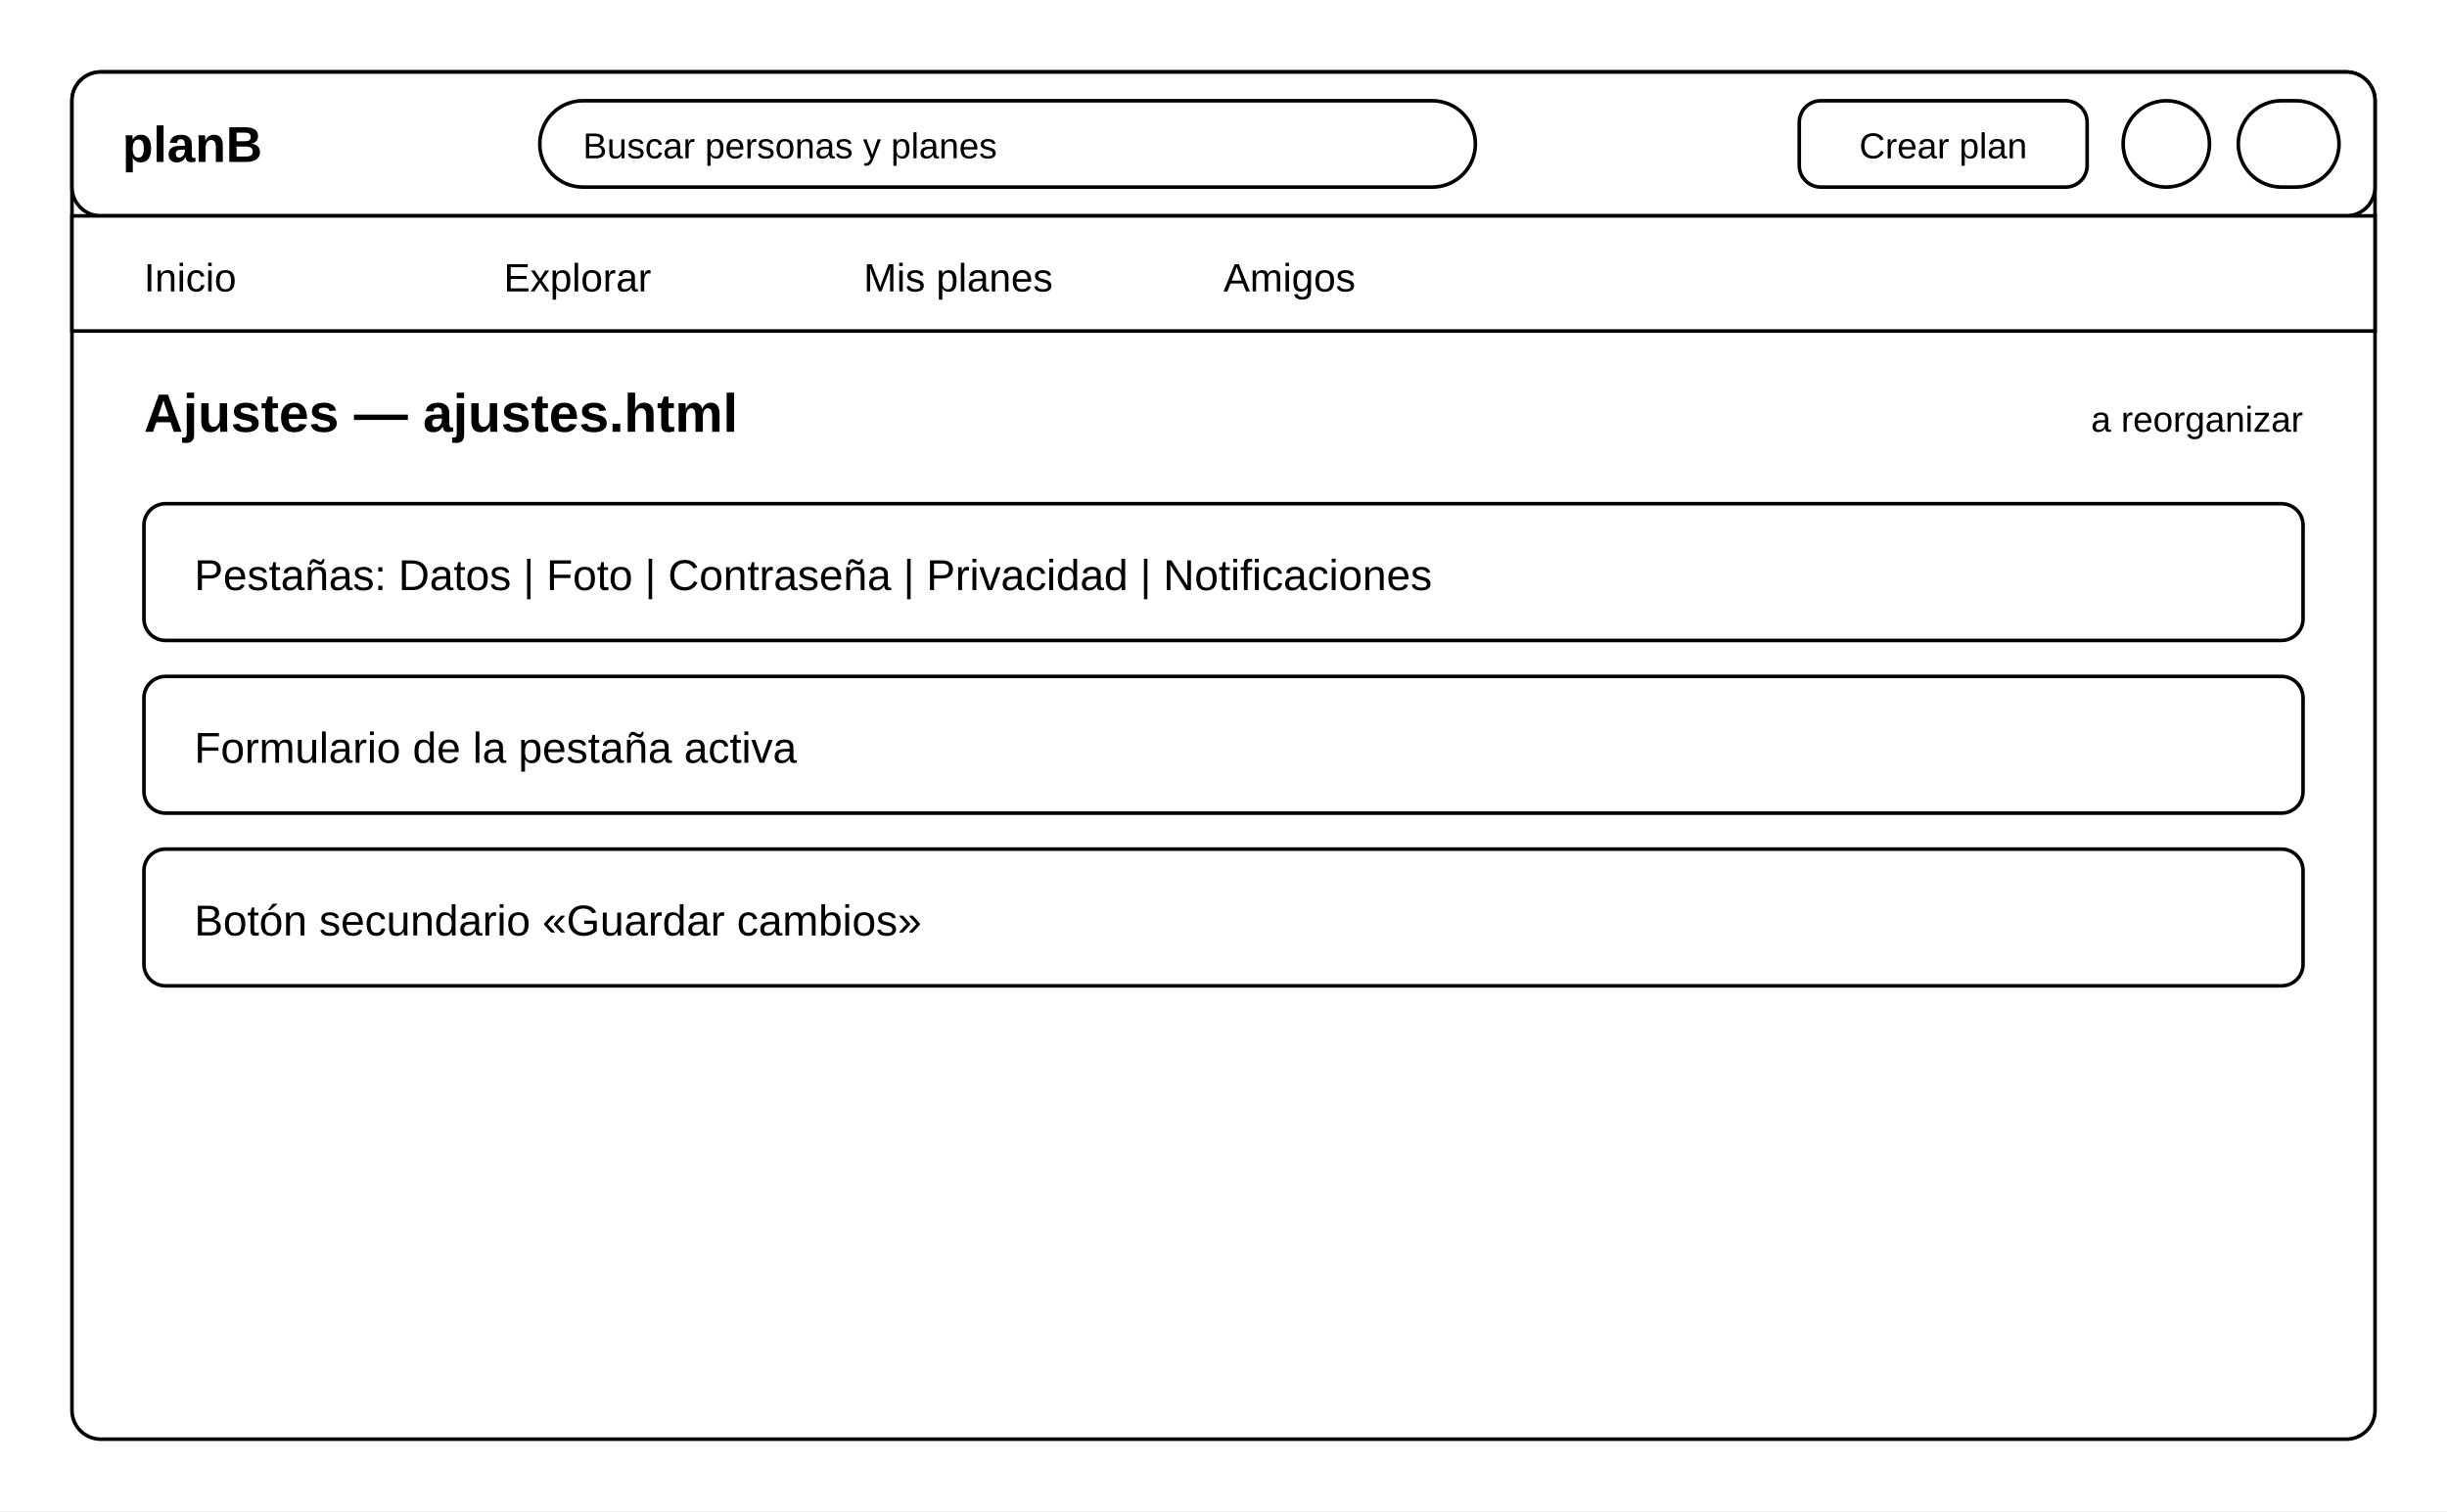
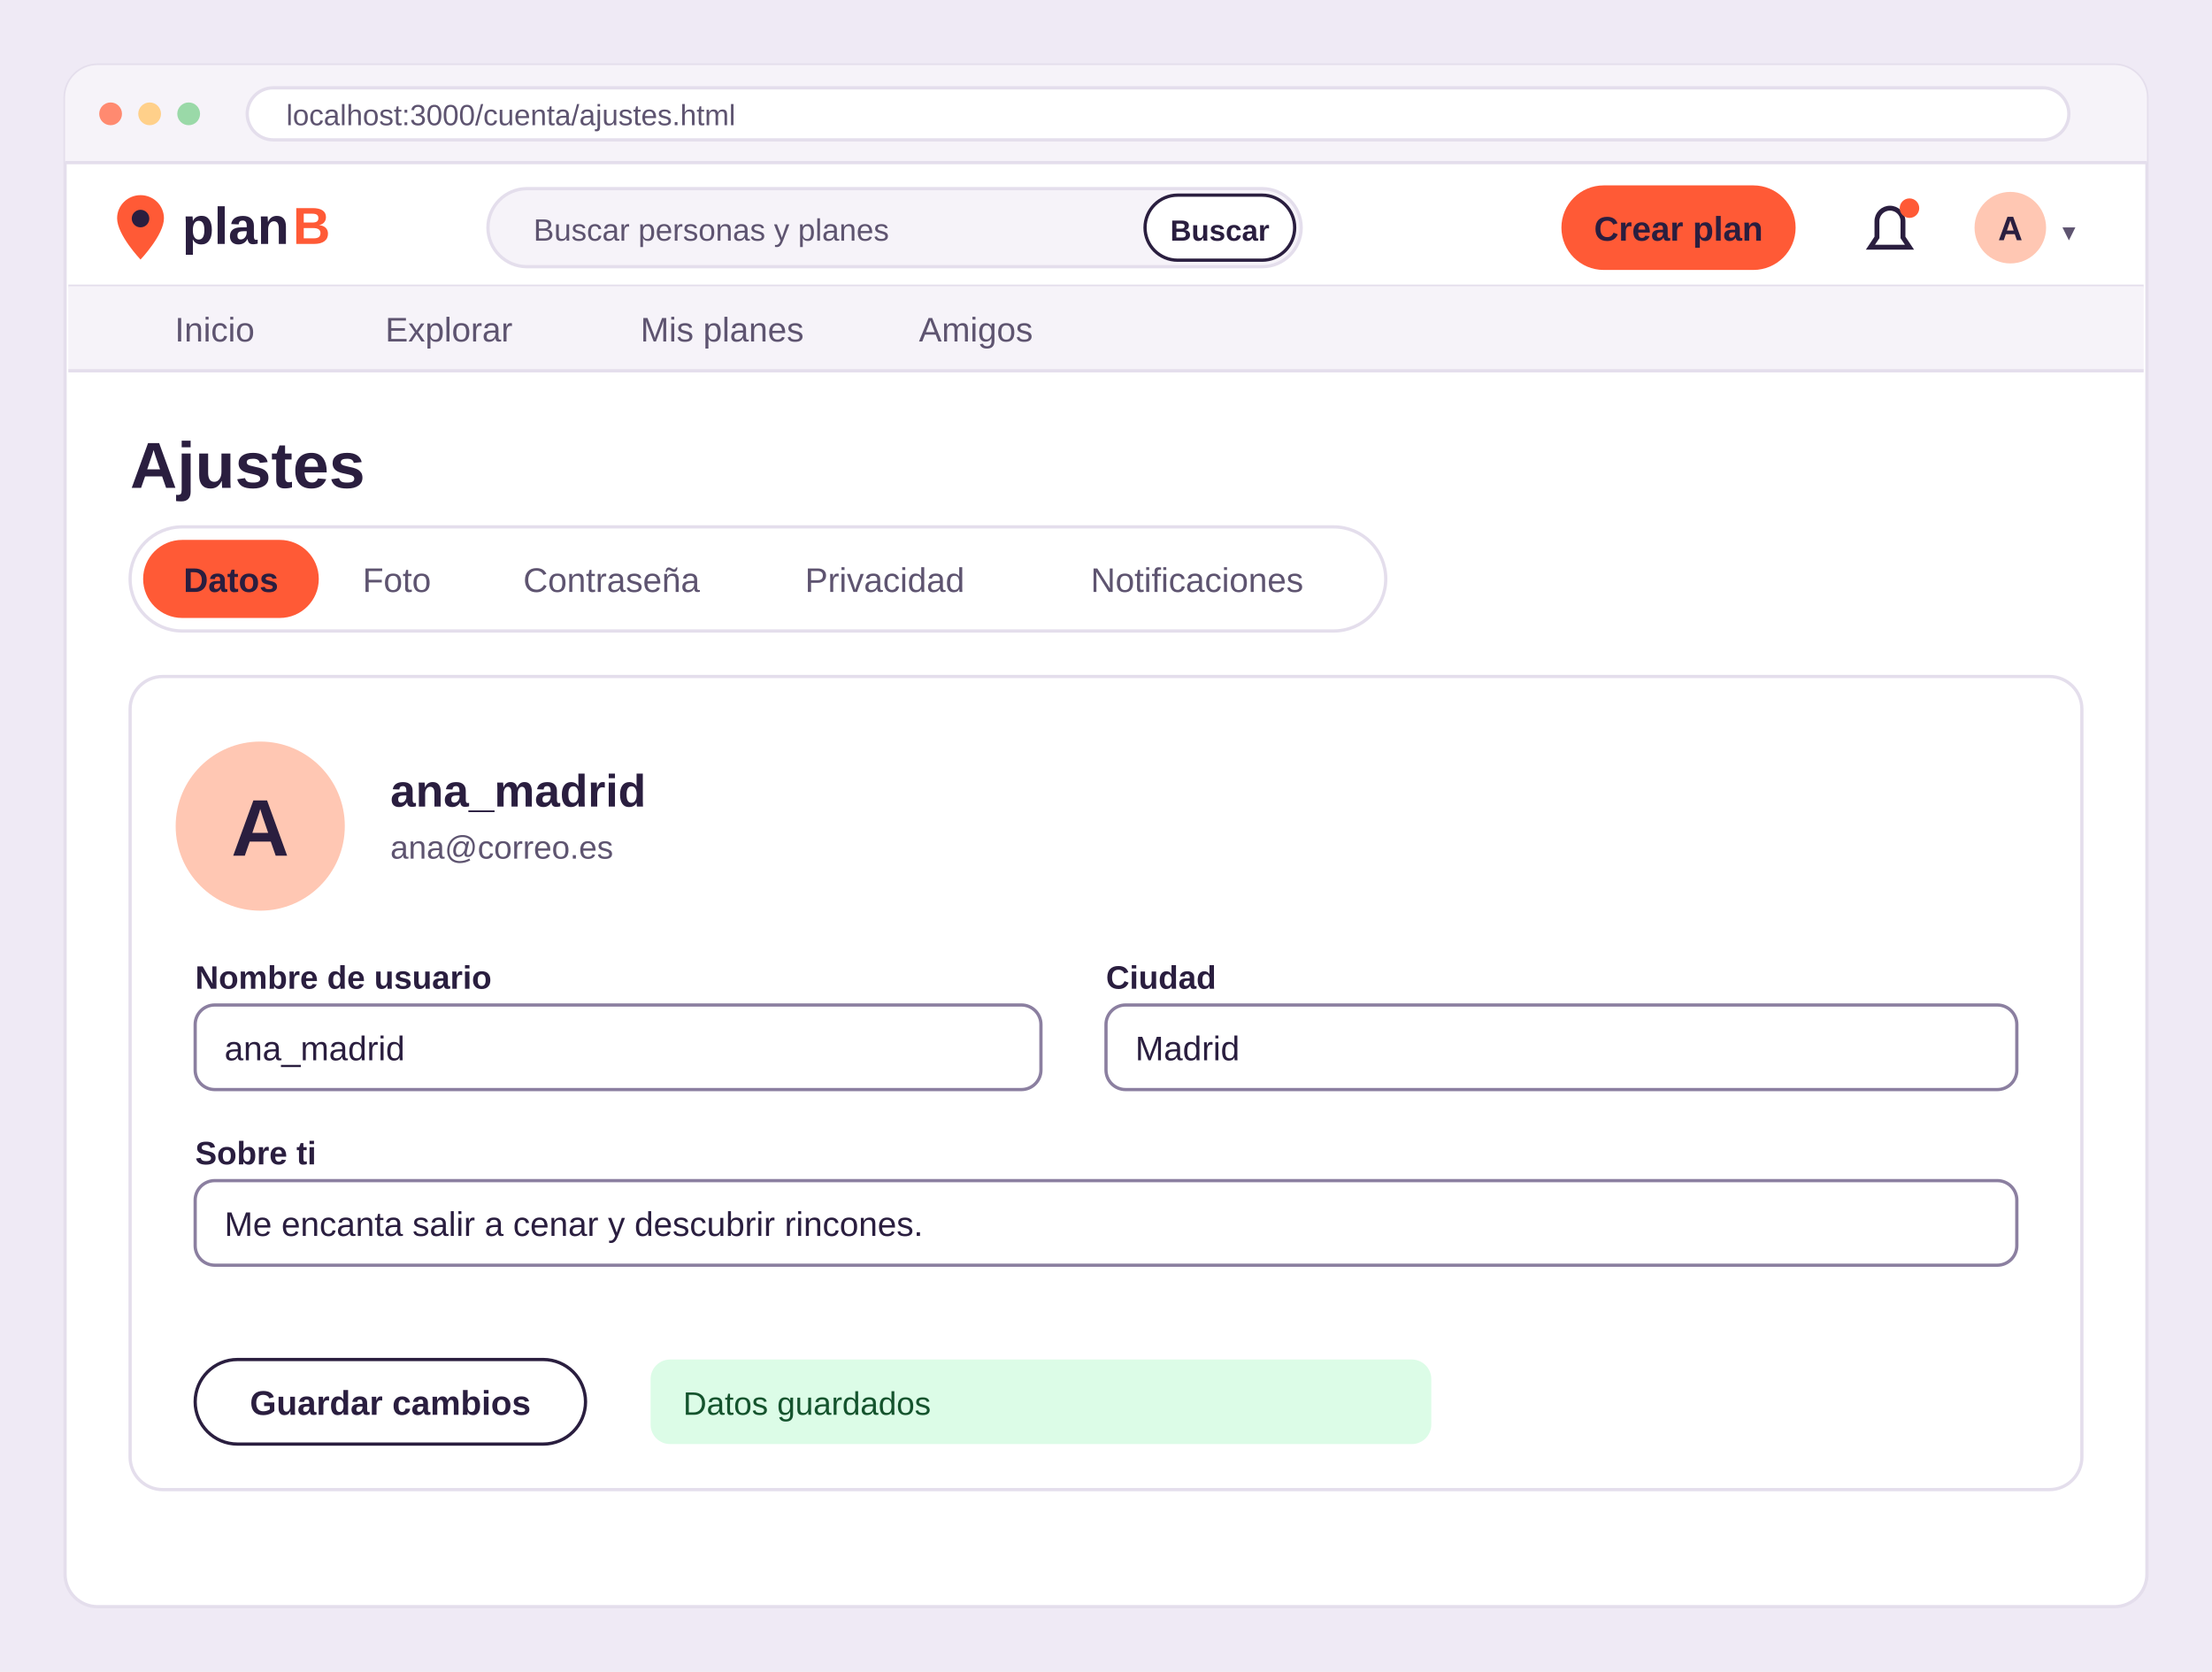
- <svg xmlns="http://www.w3.org/2000/svg" viewBox="0 0 680 420" width="680" height="420" role="img">
-   <rect width="680" height="420" fill="#fff" />
-   <rect x="20" y="20" width="640" height="380" rx="8" fill="#fff" stroke="#000" stroke-width="1" />
-   <rect x="20" y="20" width="640" height="40" rx="8" fill="#fff" stroke="#000" stroke-width="1" />
-   <text x="34" y="45" font-family="system-ui, Arial, sans-serif" font-size="14" font-weight="700" text-anchor="start" fill="#000">planB</text>
-   <rect x="150" y="28" width="260" height="24" rx="12" fill="#fff" stroke="#000" stroke-width="1" />
-   <text x="162" y="44" font-family="system-ui, Arial, sans-serif" font-size="10" font-weight="400" text-anchor="start" fill="#000">Buscar personas y planes</text>
-   <rect x="500" y="28" width="80" height="24" rx="6" fill="#fff" stroke="#000" stroke-width="1" />
-   <text x="540" y="44" font-family="system-ui, Arial, sans-serif" font-size="10" font-weight="400" text-anchor="middle" fill="#000">Crear plan</text>
-   <rect x="590" y="28" width="24" height="24" rx="12" fill="#fff" stroke="#000" stroke-width="1" />
-   <rect x="622" y="28" width="28" height="24" rx="12" fill="#fff" stroke="#000" stroke-width="1" />
-   <rect x="20" y="60" width="640" height="32" rx="0" fill="#fff" stroke="#000" stroke-width="1" />
-   <text x="40" y="81" font-family="system-ui, Arial, sans-serif" font-size="11" font-weight="400" text-anchor="start" fill="#000">Inicio</text>
-   <text x="140" y="81" font-family="system-ui, Arial, sans-serif" font-size="11" font-weight="400" text-anchor="start" fill="#000">Explorar</text>
-   <text x="240" y="81" font-family="system-ui, Arial, sans-serif" font-size="11" font-weight="400" text-anchor="start" fill="#000">Mis planes</text>
-   <text x="340" y="81" font-family="system-ui, Arial, sans-serif" font-size="11" font-weight="400" text-anchor="start" fill="#000">Amigos</text>
-   <text x="40" y="120" font-family="system-ui, Arial, sans-serif" font-size="15" font-weight="700" text-anchor="start" fill="#000">Ajustes — ajustes.html</text>
-   <text x="640" y="120" font-family="system-ui, Arial, sans-serif" font-size="10" font-weight="400" text-anchor="end" fill="#000">a reorganizar</text>
-   <rect x="40" y="140" width="600" height="38" rx="6" fill="#fff" stroke="#000" stroke-width="1" />
-   <text x="54" y="164" font-family="system-ui, Arial, sans-serif" font-size="12" font-weight="400" text-anchor="start" fill="#000">Pestañas: Datos | Foto | Contraseña | Privacidad | Notificaciones</text>
-   <rect x="40" y="188" width="600" height="38" rx="6" fill="#fff" stroke="#000" stroke-width="1" />
-   <text x="54" y="212" font-family="system-ui, Arial, sans-serif" font-size="12" font-weight="400" text-anchor="start" fill="#000">Formulario de la pestaña activa</text>
-   <rect x="40" y="236" width="600" height="38" rx="6" fill="#fff" stroke="#000" stroke-width="1" />
-   <text x="54" y="260" font-family="system-ui, Arial, sans-serif" font-size="12" font-weight="400" text-anchor="start" fill="#000">Botón secundario «Guardar cambios»</text>
+ <svg xmlns="http://www.w3.org/2000/svg" viewBox="0 0 680 514" width="680" height="514" role="img">
+   <rect width="680" height="514" fill="#EFEAF5" />
+   <rect x="20" y="20" width="640" height="474" rx="10" fill="#FFFFFF" stroke="#E4DEEC" />
+   <path d="M20 30a10 10 0 0 1 10-10h620a10 10 0 0 1 10 10V50H20z" fill="#F6F3F9" />
+   <line x1="20" y1="50" x2="660" y2="50" stroke="#E4DEEC" stroke-width="1" />
+   <circle cx="34" cy="35" r="3.5" fill="#FF8A70" />
+   <circle cx="46" cy="35" r="3.5" fill="#FFD08A" />
+   <circle cx="58" cy="35" r="3.5" fill="#9AD9A8" />
+   <rect x="76" y="27" width="560" height="16" rx="8" fill="#FFFFFF" stroke="#E4DEEC" stroke-width="1" />
+   <text x="88" y="38.5" font-family="system-ui, Arial, sans-serif" font-size="9" font-weight="400" text-anchor="start" fill="#5E5470">localhost:3000/cuenta/ajustes.html</text>
+   <rect x="21" y="52" width="638" height="36" rx="0" fill="#FFFFFF" />
+   <line x1="21" y1="88" x2="659" y2="88" stroke="#E4DEEC" stroke-width="1" />
+   <g transform="translate(36 60) scale(0.9)">
+     <path d="M8 0C3.6 0 0 3.5 0 7.9 0 13.6 8 22 8 22s8-8.4 8-14.1C16 3.5 12.4 0 8 0z" fill="#FF5A36" />
+     <circle cx="8" cy="8" r="3" fill="#2A1E3F" />
+   </g>
+   <text x="56" y="75" font-family="system-ui, Arial, sans-serif" font-size="16" font-weight="800" text-anchor="start" fill="#2A1E3F">plan</text>
+   <text x="90" y="75" font-family="system-ui, Arial, sans-serif" font-size="16" font-weight="800" text-anchor="start" fill="#FF5A36">B</text>
+   <rect x="150" y="58" width="250" height="24" rx="12" fill="#F6F3F9" stroke="#E4DEEC" stroke-width="1" />
+   <text x="164" y="74" font-family="system-ui, Arial, sans-serif" font-size="9.5" font-weight="400" text-anchor="start" fill="#5E5470">Buscar personas y planes</text>
+   <rect x="352" y="60" width="46" height="20" rx="10" fill="#FFFFFF" stroke="#2A1E3F" stroke-width="1" />
+   <text x="375" y="74" font-family="system-ui, Arial, sans-serif" font-size="9" font-weight="600" text-anchor="middle" fill="#2A1E3F">Buscar</text>
+   <rect x="480" y="57" width="72" height="26" rx="13" fill="#FF5A36" />
+   <text x="516.0" y="74.0" font-family="system-ui, Arial, sans-serif" font-size="10.5" font-weight="700" text-anchor="middle" fill="#2A1E3F">Crear plan</text>
+   <path d="M575 76h12l-2-3v-5a4 4 0 0 0-8 0v5z" fill="none" stroke="#2A1E3F" stroke-width="1.5" />
+   <circle cx="587" cy="64" r="3" fill="#FF5A36" />
+   <circle cx="618" cy="70" r="11" fill="#FFC7B3" />
+   <text x="618" y="73.85" font-family="system-ui, Arial, sans-serif" font-size="10.45" font-weight="700" text-anchor="middle" fill="#2A1E3F">A</text>
+   <text x="634" y="74" font-family="system-ui, Arial, sans-serif" font-size="8" font-weight="400" text-anchor="start" fill="#5E5470">▾</text>
+   <rect x="21" y="88" width="638" height="26" rx="0" fill="#F6F3F9" />
+   <line x1="21" y1="114" x2="659" y2="114" stroke="#E4DEEC" stroke-width="1" />
+   <text x="66.0" y="105" font-family="system-ui, Arial, sans-serif" font-size="10.5" font-weight="400" text-anchor="middle" fill="#5E5470">Inicio</text>
+   <text x="138.0" y="105" font-family="system-ui, Arial, sans-serif" font-size="10.5" font-weight="400" text-anchor="middle" fill="#5E5470">Explorar</text>
+   <text x="222.0" y="105" font-family="system-ui, Arial, sans-serif" font-size="10.5" font-weight="400" text-anchor="middle" fill="#5E5470">Mis planes</text>
+   <text x="300.0" y="105" font-family="system-ui, Arial, sans-serif" font-size="10.5" font-weight="400" text-anchor="middle" fill="#5E5470">Amigos</text>
+   <text x="40" y="150" font-family="system-ui, Arial, sans-serif" font-size="20" font-weight="800" text-anchor="start" fill="#2A1E3F">Ajustes</text>
+   <rect x="40" y="162" width="386" height="32" rx="16" fill="#FFFFFF" stroke="#E4DEEC" stroke-width="1" />
+   <rect x="44" y="166" width="54" height="24" rx="12" fill="#FF5A36" />
+   <text x="71.0" y="182" font-family="system-ui, Arial, sans-serif" font-size="10.5" font-weight="700" text-anchor="middle" fill="#2A1E3F">Datos</text>
+   <text x="122.0" y="182" font-family="system-ui, Arial, sans-serif" font-size="10.5" font-weight="400" text-anchor="middle" fill="#5E5470">Foto</text>
+   <text x="188.0" y="182" font-family="system-ui, Arial, sans-serif" font-size="10.5" font-weight="400" text-anchor="middle" fill="#5E5470">Contraseña</text>
+   <text x="272.0" y="182" font-family="system-ui, Arial, sans-serif" font-size="10.5" font-weight="400" text-anchor="middle" fill="#5E5470">Privacidad</text>
+   <text x="368.0" y="182" font-family="system-ui, Arial, sans-serif" font-size="10.5" font-weight="400" text-anchor="middle" fill="#5E5470">Notificaciones</text>
+   <rect x="40" y="208" width="600" height="250" rx="10" fill="#FFFFFF" stroke="#E4DEEC" stroke-width="1" />
+   <circle cx="80" cy="254" r="26" fill="#FFC7B3" />
+   <text x="80" y="263.1" font-family="system-ui, Arial, sans-serif" font-size="24.7" font-weight="700" text-anchor="middle" fill="#2A1E3F">A</text>
+   <text x="120" y="248" font-family="system-ui, Arial, sans-serif" font-size="14" font-weight="800" text-anchor="start" fill="#2A1E3F">ana_madrid</text>
+   <text x="120" y="264" font-family="system-ui, Arial, sans-serif" font-size="10" font-weight="400" text-anchor="start" fill="#5E5470">ana@correo.es</text>
+   <text x="60" y="304" font-family="system-ui, Arial, sans-serif" font-size="10" font-weight="600" text-anchor="start" fill="#2A1E3F">Nombre de usuario</text>
+   <rect x="60" y="309" width="260" height="26" rx="6" fill="#FFFFFF" stroke="#8B7FA0" stroke-width="1" />
+   <text x="69" y="326" font-family="system-ui, Arial, sans-serif" font-size="10.5" font-weight="400" text-anchor="start" fill="#2A1E3F">ana_madrid</text>
+   <text x="340" y="304" font-family="system-ui, Arial, sans-serif" font-size="10" font-weight="600" text-anchor="start" fill="#2A1E3F">Ciudad</text>
+   <rect x="340" y="309" width="280" height="26" rx="6" fill="#FFFFFF" stroke="#8B7FA0" stroke-width="1" />
+   <text x="349" y="326" font-family="system-ui, Arial, sans-serif" font-size="10.5" font-weight="400" text-anchor="start" fill="#2A1E3F">Madrid</text>
+   <text x="60" y="358" font-family="system-ui, Arial, sans-serif" font-size="10" font-weight="600" text-anchor="start" fill="#2A1E3F">Sobre ti</text>
+   <rect x="60" y="363" width="560" height="26" rx="6" fill="#FFFFFF" stroke="#8B7FA0" stroke-width="1" />
+   <text x="69" y="380" font-family="system-ui, Arial, sans-serif" font-size="10.5" font-weight="400" text-anchor="start" fill="#2A1E3F">Me encanta salir a cenar y descubrir rincones.</text>
+   <rect x="60" y="418" width="120" height="26" rx="13" fill="#FFFFFF" stroke="#2A1E3F" stroke-width="1" />
+   <text x="120.0" y="435.0" font-family="system-ui, Arial, sans-serif" font-size="10.5" font-weight="600" text-anchor="middle" fill="#2A1E3F">Guardar cambios</text>
+   <rect x="200" y="418" width="240" height="26" rx="6" fill="#DCFCE7" />
+   <text x="210" y="435" font-family="system-ui, Arial, sans-serif" font-size="10" font-weight="500" text-anchor="start" fill="#14532D">Datos guardados</text>
</svg>
